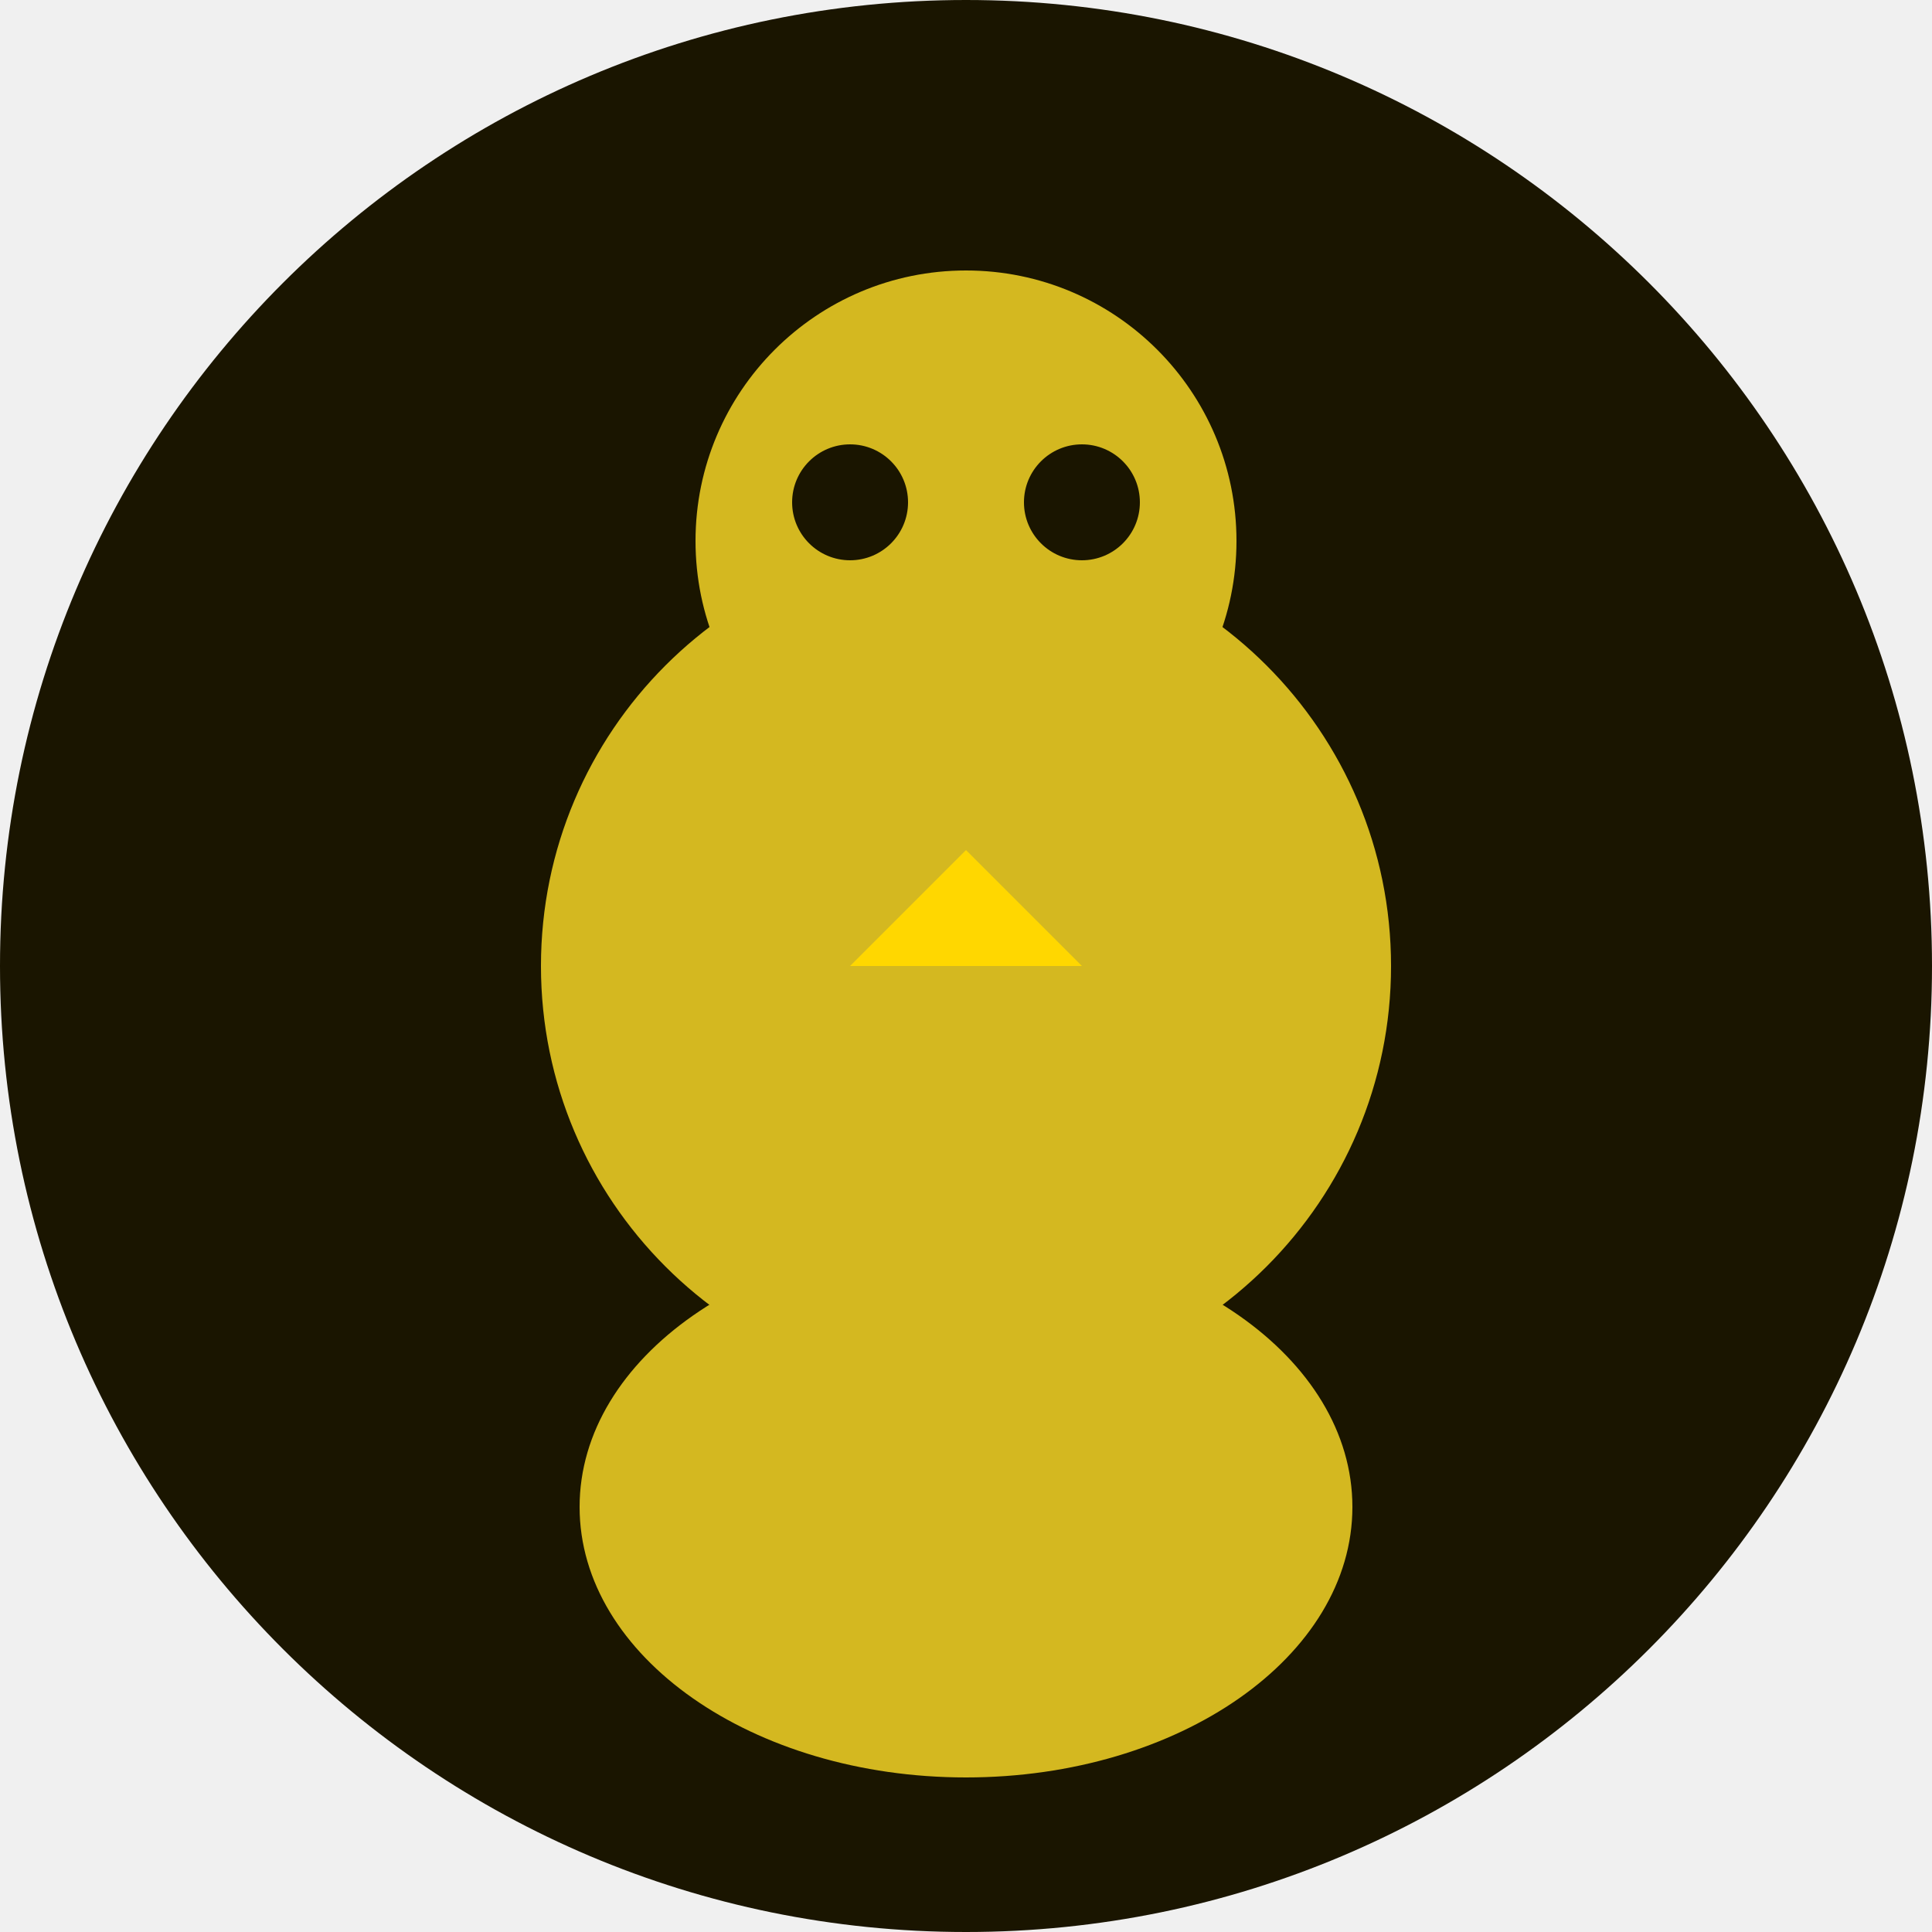
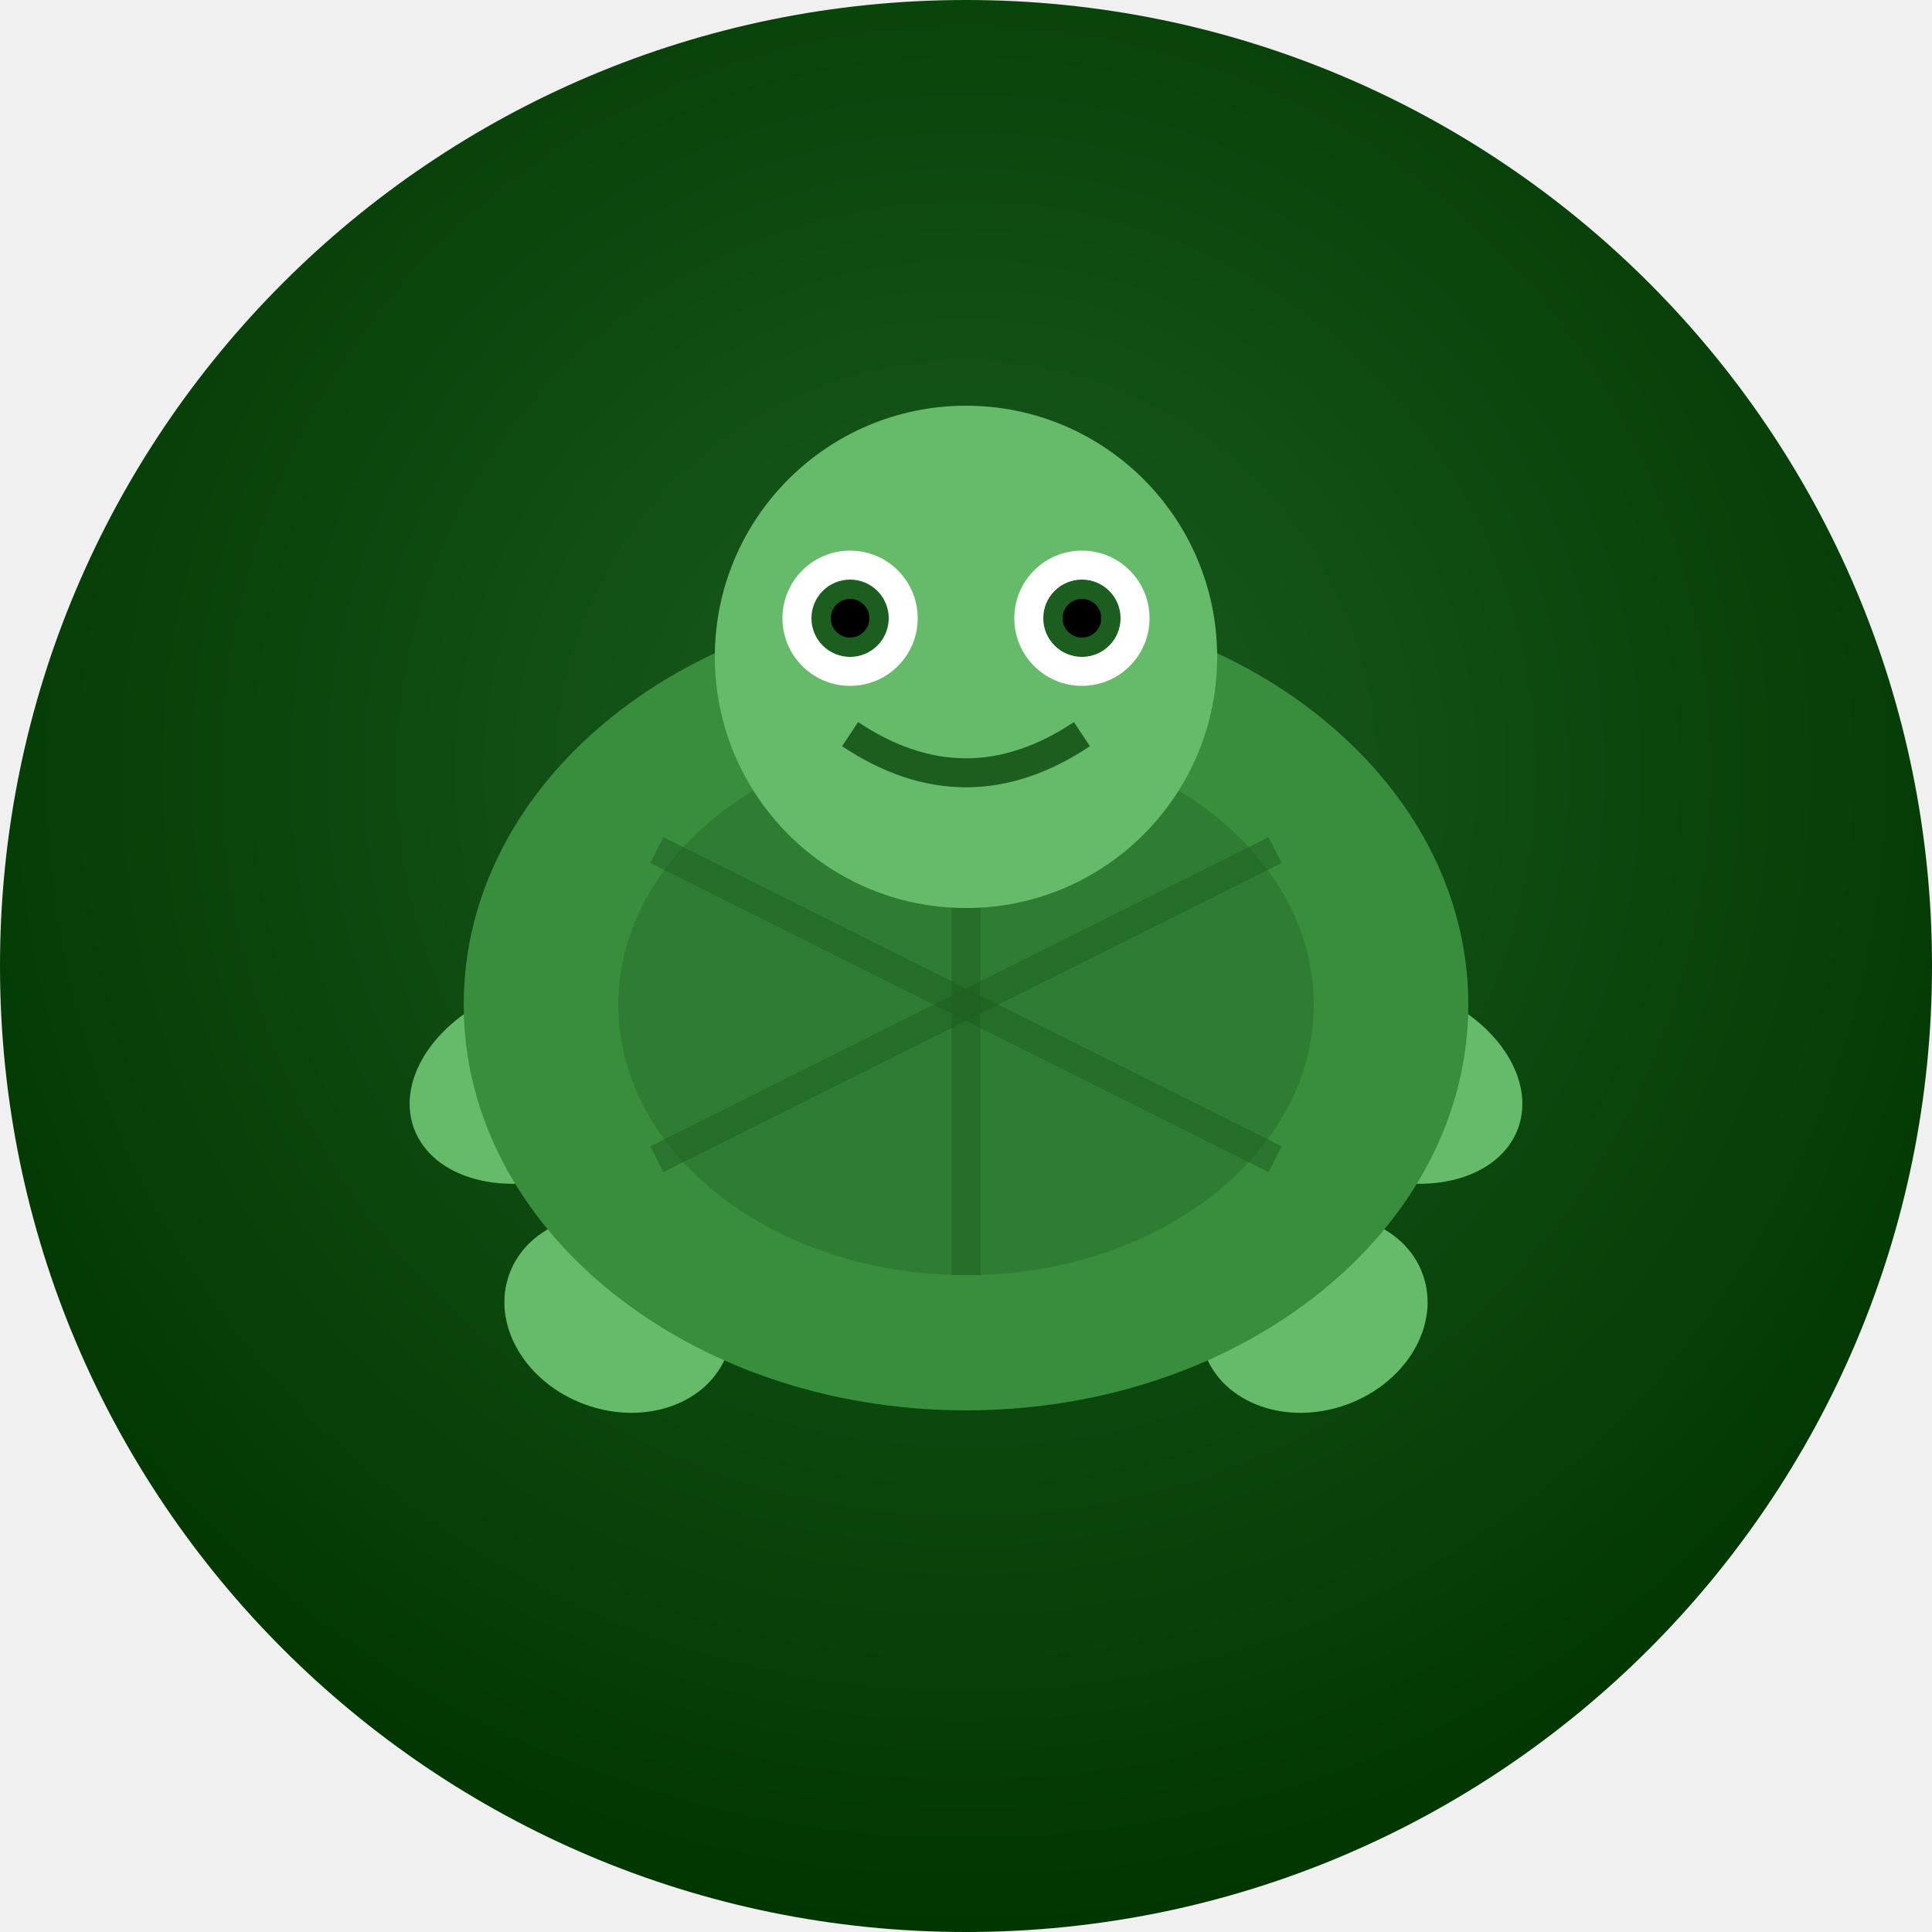
<svg xmlns="http://www.w3.org/2000/svg" viewBox="0 0 100 100">
-   <circle cx="50" cy="50" r="50" fill="#1a1500" />
-   <circle cx="50" cy="50" r="22" fill="#d4b820" />
-   <circle cx="50" cy="28" r="14" fill="#d4b820" />
-   <polygon points="50,44 44,50 56,50" fill="#ffd700" />
-   <circle cx="44" cy="26" r="3" fill="#1a1500" />
-   <circle cx="56" cy="26" r="3" fill="#1a1500" />
-   <ellipse cx="50" cy="78" rx="20" ry="14" fill="#d4b820" />
+   <defs>
+     <radialGradient id="bg" cx="50%" cy="40%" r="60%">
+       <stop offset="0%" stop-color="#1b5e20" stop-opacity="1" />
+       <stop offset="100%" stop-color="#003600" stop-opacity="1" />
+     </radialGradient>
+   </defs>
+   <circle cx="50" cy="50" r="50" fill="url(#bg)" />
+   <ellipse cx="28" cy="56" rx="7" ry="5" fill="#66bb6a" transform="rotate(-20,28,56)" />
+   <ellipse cx="72" cy="56" rx="7" ry="5" fill="#66bb6a" transform="rotate(20,72,56)" />
+   <ellipse cx="32" cy="68" rx="6" ry="5" fill="#66bb6a" transform="rotate(20,32,68)" />
+   <ellipse cx="68" cy="68" rx="6" ry="5" fill="#66bb6a" transform="rotate(-20,68,68)" />
+   <ellipse cx="50" cy="52" rx="26" ry="21" fill="#388e3c" />
+   <ellipse cx="50" cy="52" rx="18" ry="14" fill="#2e7d32" />
+   <line x1="50" y1="38" x2="50" y2="66" stroke="#1b5e20" stroke-width="1.5" opacity="0.5" />
+   <line x1="34" y1="44" x2="66" y2="60" stroke="#1b5e20" stroke-width="1.5" opacity="0.5" />
+   <line x1="66" y1="44" x2="34" y2="60" stroke="#1b5e20" stroke-width="1.5" opacity="0.5" />
+   <circle cx="50" cy="34" r="13" fill="#66bb6a" />
+   <circle cx="44" cy="32" r="3.5" fill="#fff" />
+   <circle cx="56" cy="32" r="3.5" fill="#fff" />
+   <circle cx="44" cy="32" r="2" fill="#1b5e20" />
+   <circle cx="56" cy="32" r="2" fill="#1b5e20" />
+   <circle cx="44" cy="32" r="1" fill="#000" />
+   <circle cx="56" cy="32" r="1" fill="#000" />
+   <path d="M44 38 Q50 42 56 38" fill="none" stroke="#1b5e20" stroke-width="1.5" />
</svg>
